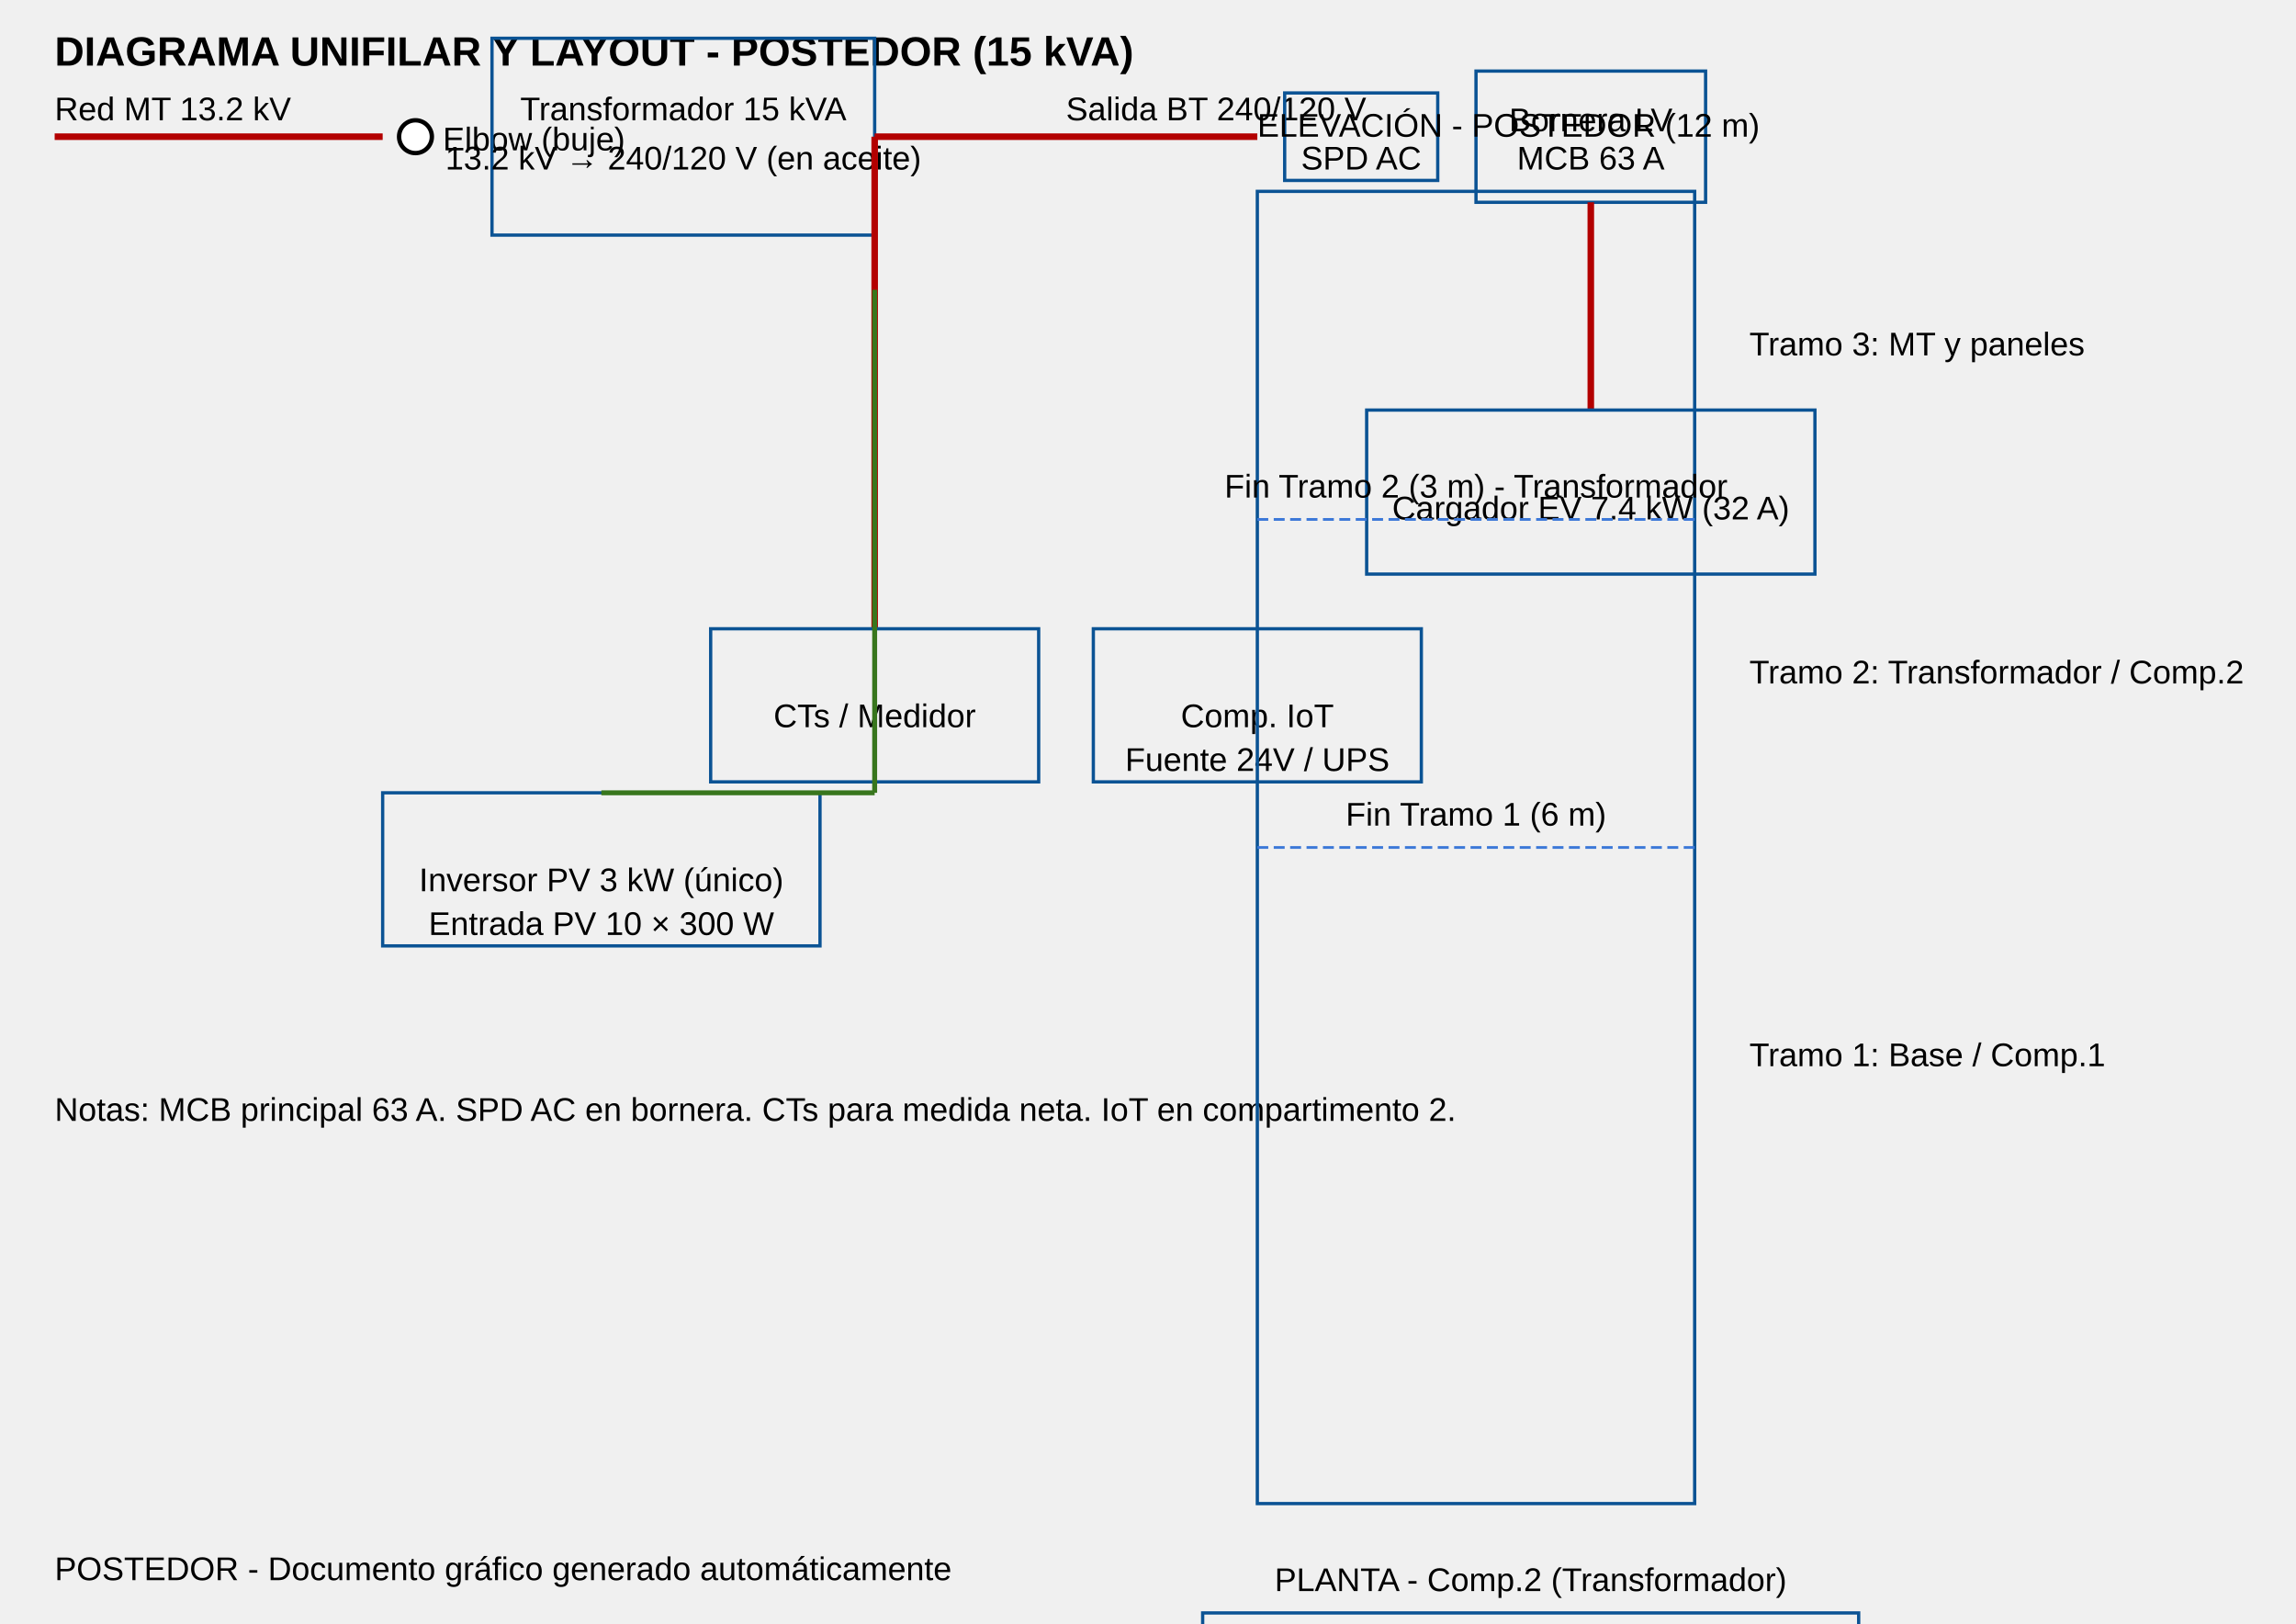
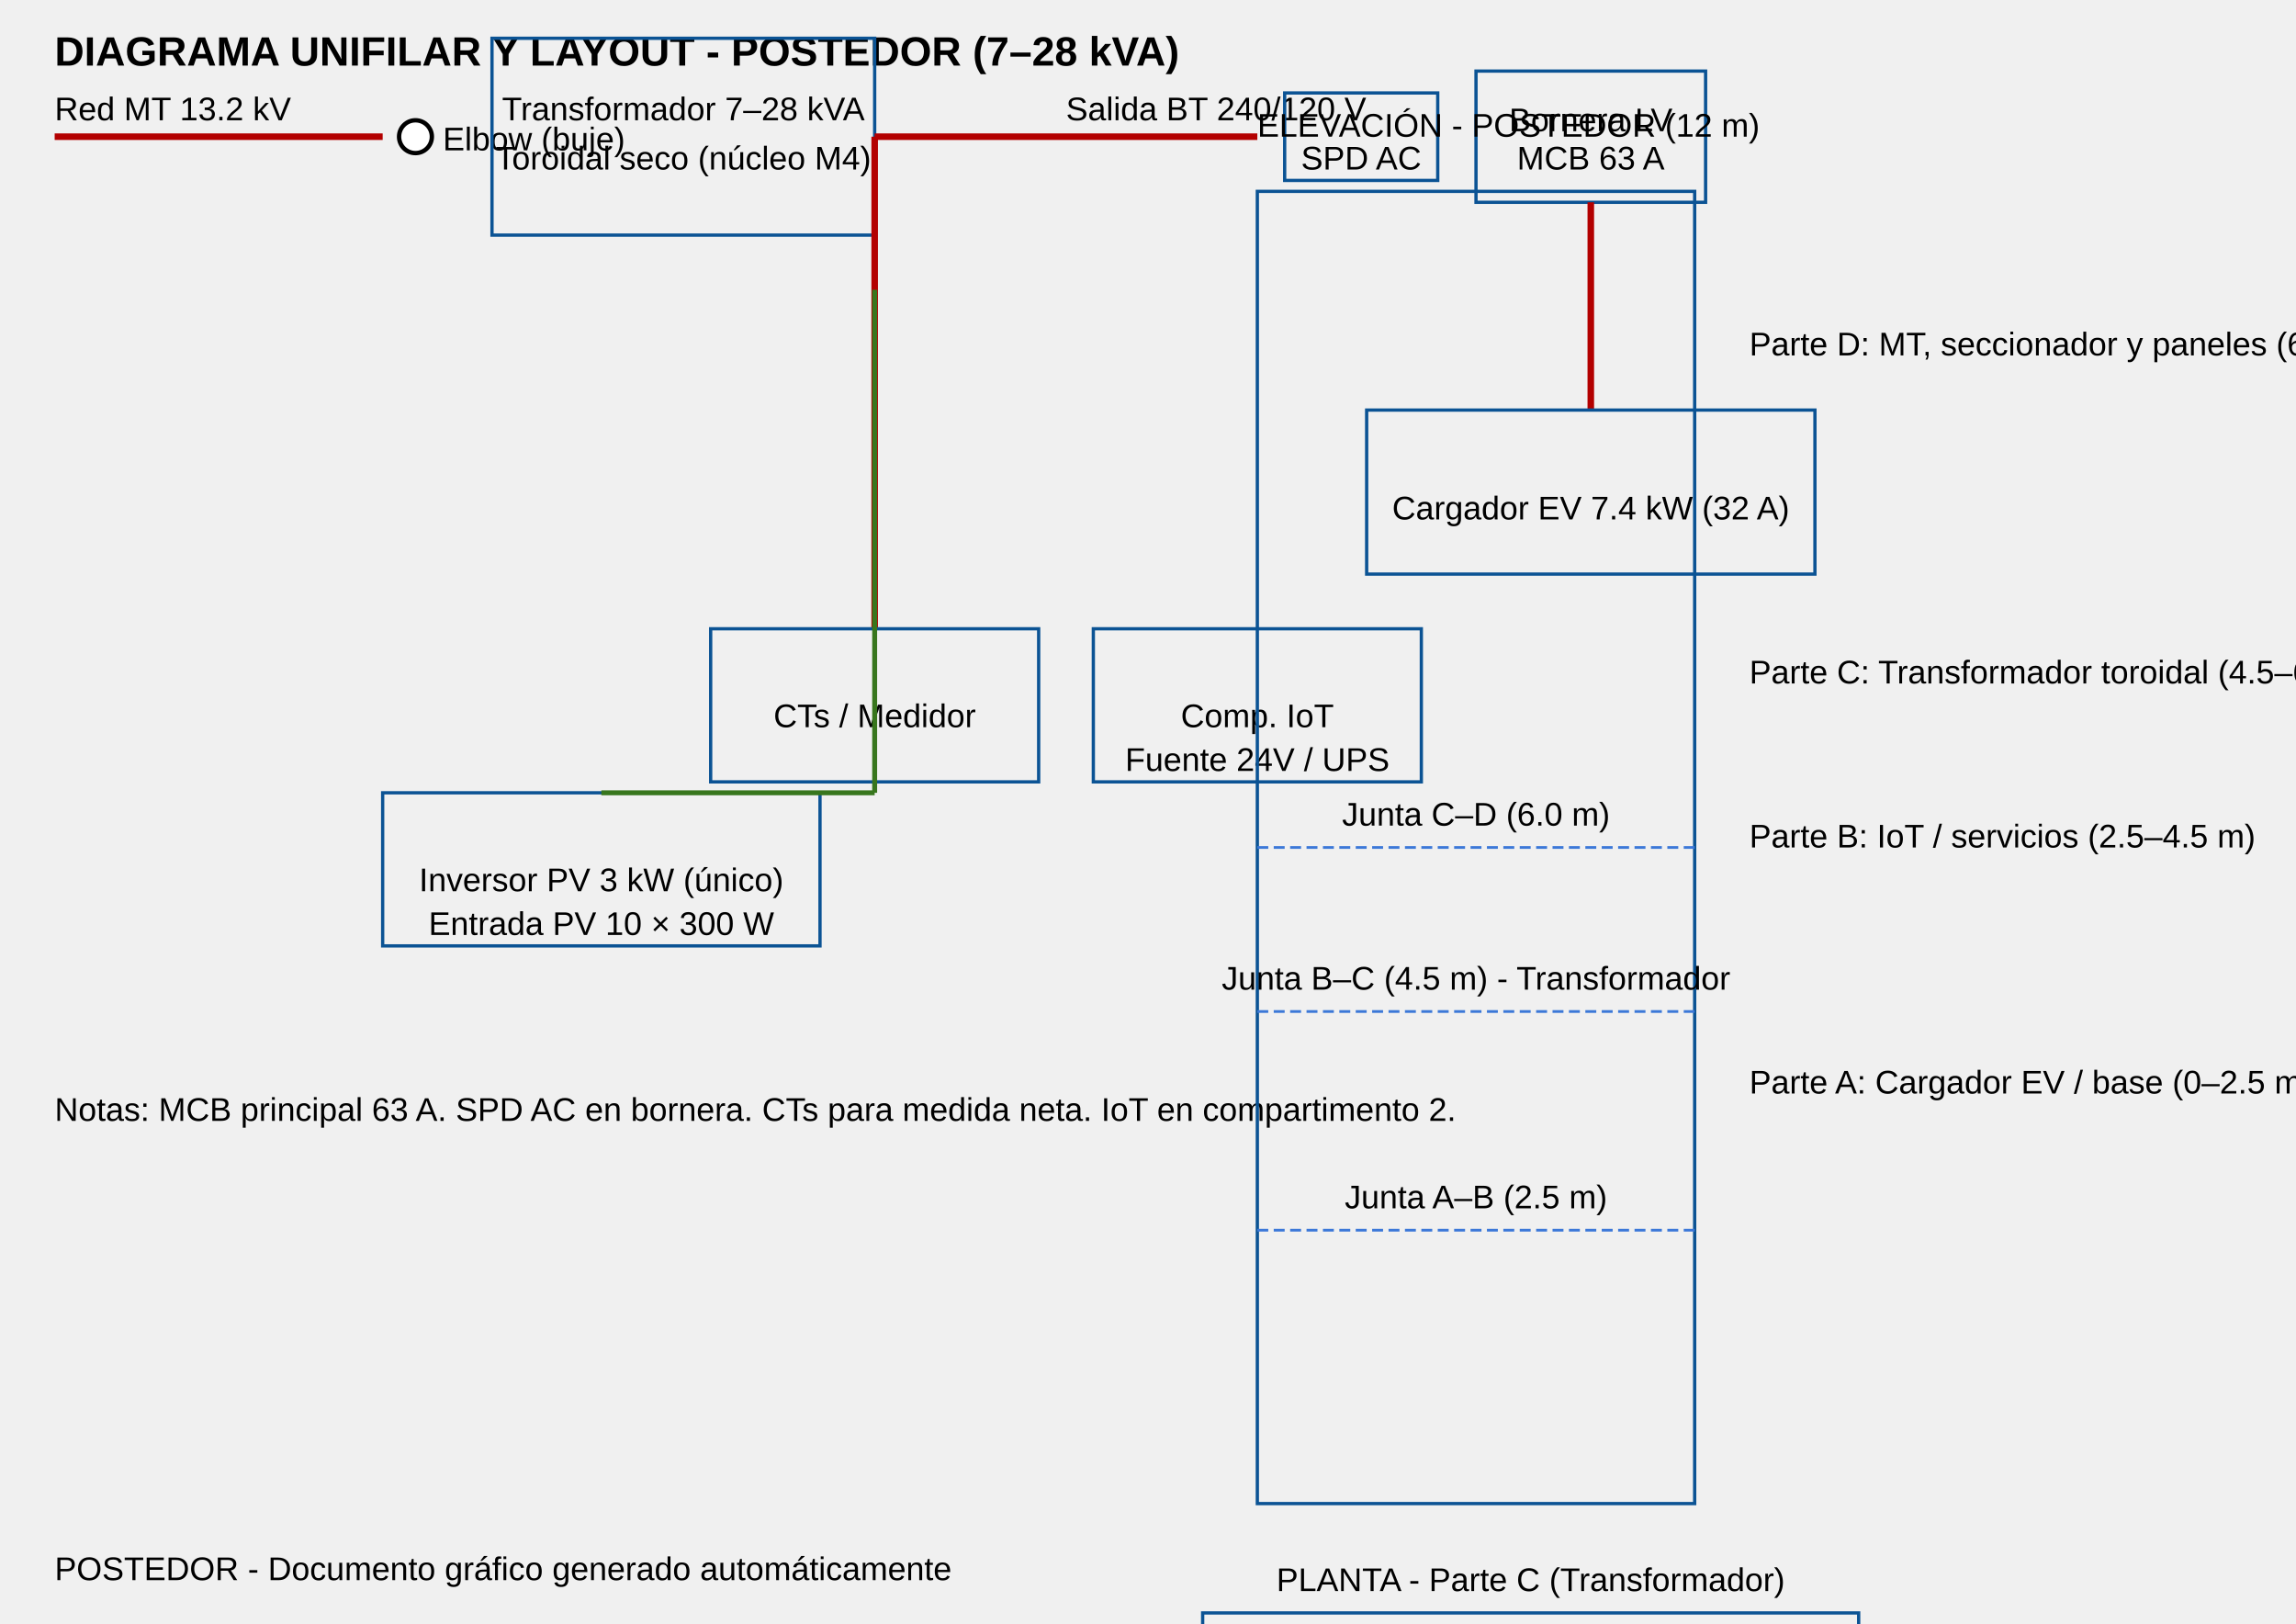
<svg xmlns="http://www.w3.org/2000/svg" width="420mm" height="297mm" viewBox="0 0 420 297" version="1.1">
  <style>
    .text { font-family: Arial, Helvetica, sans-serif; fill: #000; }
    .title { font-size: 7.5px; font-weight: bold; }
    .label { font-size: 6px; }
    .box { fill: none; stroke: #0b5394; stroke-width: 0.6; }
    .elec { stroke: #b30000; stroke-width: 1.2; fill: none; }
    .pv { stroke: #38761d; stroke-width: 0.9; fill: none; }
    .iot { stroke: #7030a0; stroke-width: 0.9; fill: none; }
    .dim { stroke: #3c78d8; stroke-width: 0.5; stroke-dasharray: 2 1; fill:none; }
  </style>
-   <text x="10" y="12" class="text title">DIAGRAMA UNIFILAR Y LAYOUT - POSTEDOR (15 kVA)</text>
+   <text x="10" y="12" class="text title">DIAGRAMA UNIFILAR Y LAYOUT - POSTEDOR (7–28 kVA)</text>
  <g transform="translate(10,25)" id="unifilar">
    <line x1="0" y1="0" x2="60" y2="0" class="elec" />
    <text x="0" y="-3" class="text label">Red MT 13.2 kV</text>
    <circle cx="66" cy="0" r="3" stroke="#000" stroke-width="0.8" fill="#fff" />
    <text x="71" y="2.5" class="text label">Elbow (buje)</text>
    <rect x="80" y="-18" width="70" height="36" class="box" />
-     <text x="115" y="-3" class="text label" text-anchor="middle">Transformador 15 kVA</text>
-     <text x="115" y="6" class="text label" text-anchor="middle">13.2 kV → 240/120 V (en aceite)</text>
+     <text x="115" y="-3" class="text label" text-anchor="middle">Transformador 7–28 kVA</text>
+     <text x="115" y="6" class="text label" text-anchor="middle">Toroidal seco (núcleo M4)</text>
    <line x1="150" y1="0" x2="220" y2="0" class="elec" />
    <text x="185" y="-3" class="text label">Salida BT 240/120 V</text>
    <rect x="225" y="-8" width="28" height="16" class="box" />
    <text x="239" y="6" class="text label" text-anchor="middle">SPD AC</text>
    <rect x="260" y="-12" width="42" height="24" class="box" />
    <text x="281" y="-1" class="text label" text-anchor="middle">Bornera LV</text>
    <text x="281" y="6" class="text label" text-anchor="middle">MCB 63 A</text>
    <line x1="281" y1="12" x2="281" y2="50" class="elec" />
    <rect x="240" y="50" width="82" height="30" class="box" />
    <text x="281" y="70" class="text label" text-anchor="middle">Cargador EV 7.4 kW (32 A)</text>
    <line x1="150" y1="0" x2="150" y2="90" class="elec" />
    <rect x="120" y="90" width="60" height="28" class="box" />
    <text x="150" y="108" class="text label" text-anchor="middle">CTs / Medidor</text>
    <rect x="190" y="90" width="60" height="28" class="box" />
    <text x="220" y="108" class="text label" text-anchor="middle">Comp. IoT</text>
    <text x="220" y="116" class="text label" text-anchor="middle">Fuente 24V / UPS</text>
    <rect x="60" y="120" width="80" height="28" class="box" />
    <text x="100" y="138" class="text label" text-anchor="middle">Inversor PV 3 kW (único)</text>
    <text x="100" y="146" class="text label" text-anchor="middle">Entrada PV 10 × 300 W</text>
    <line x1="100" y1="120" x2="150" y2="120" class="pv" />
    <line x1="150" y1="120" x2="150" y2="28" class="pv" />
    <text x="0" y="180" class="text label">Notas: MCB principal 63 A. SPD AC en bornera. CTs para medida neta. IoT en compartimento 2.</text>
  </g>
  <g transform="translate(230,25)" id="layout">
    <text x="0" y="0" class="text label">ELEVACIÓN - POSTEDOR (12 m)</text>
    <rect x="0" y="10" width="80" height="240" class="box" />
    <line x1="0" y1="130" x2="80" y2="130" class="dim" />
-     <text x="40" y="126" class="text label" text-anchor="middle">Fin Tramo 1 (6 m)</text>
-     <line x1="0" y1="70" x2="80" y2="70" class="dim" />
-     <text x="40" y="66" class="text label" text-anchor="middle">Fin Tramo 2 (3 m) - Transformador</text>
-     <text x="90" y="40" class="text label">Tramo 3: MT y paneles</text>
-     <text x="90" y="100" class="text label">Tramo 2: Transformador / Comp.2</text>
-     <text x="90" y="170" class="text label">Tramo 1: Base / Comp.1</text>
+     <text x="40" y="126" class="text label" text-anchor="middle">Junta C–D (6.0 m)</text>
+     <line x1="0" y1="160" x2="80" y2="160" class="dim" />
+     <text x="40" y="156" class="text label" text-anchor="middle">Junta B–C (4.5 m) - Transformador</text>
+     <line x1="0" y1="200" x2="80" y2="200" class="dim" />
+     <text x="40" y="196" class="text label" text-anchor="middle">Junta A–B (2.5 m)</text>
+     <text x="90" y="40" class="text label">Parte D: MT, seccionador y paneles (6–12 m)</text>
+     <text x="90" y="100" class="text label">Parte C: Transformador toroidal (4.5–6 m)</text>
+     <text x="90" y="130" class="text label">Parte B: IoT / servicios (2.5–4.5 m)</text>
+     <text x="90" y="175" class="text label">Parte A: Cargador EV / base (0–2.5 m)</text>
    <g transform="translate(-10,270)">
      <rect x="0" y="0" width="120" height="80" class="box" />
-       <text x="60" y="-4" class="text label" text-anchor="middle">PLANTA - Comp.2 (Transformador)</text>
+       <text x="60" y="-4" class="text label" text-anchor="middle">PLANTA - Parte C (Transformador)</text>
      <circle cx="35" cy="40" r="12" stroke="#0b5394" stroke-width="0.7" fill="none" />
      <text x="35" y="56" class="text label" text-anchor="middle">TRANSF.</text>
      <rect x="60" y="20" width="24" height="18" class="box" />
      <text x="72" y="40" class="text label" text-anchor="middle">BOR.</text>
      <rect x="90" y="10" width="24" height="24" class="box" />
      <text x="102" y="30" class="text label" text-anchor="middle">IoT</text>
    </g>
  </g>
  <text x="10" y="289" class="text label">POSTEDOR - Documento gráfico generado automáticamente</text>
</svg>
